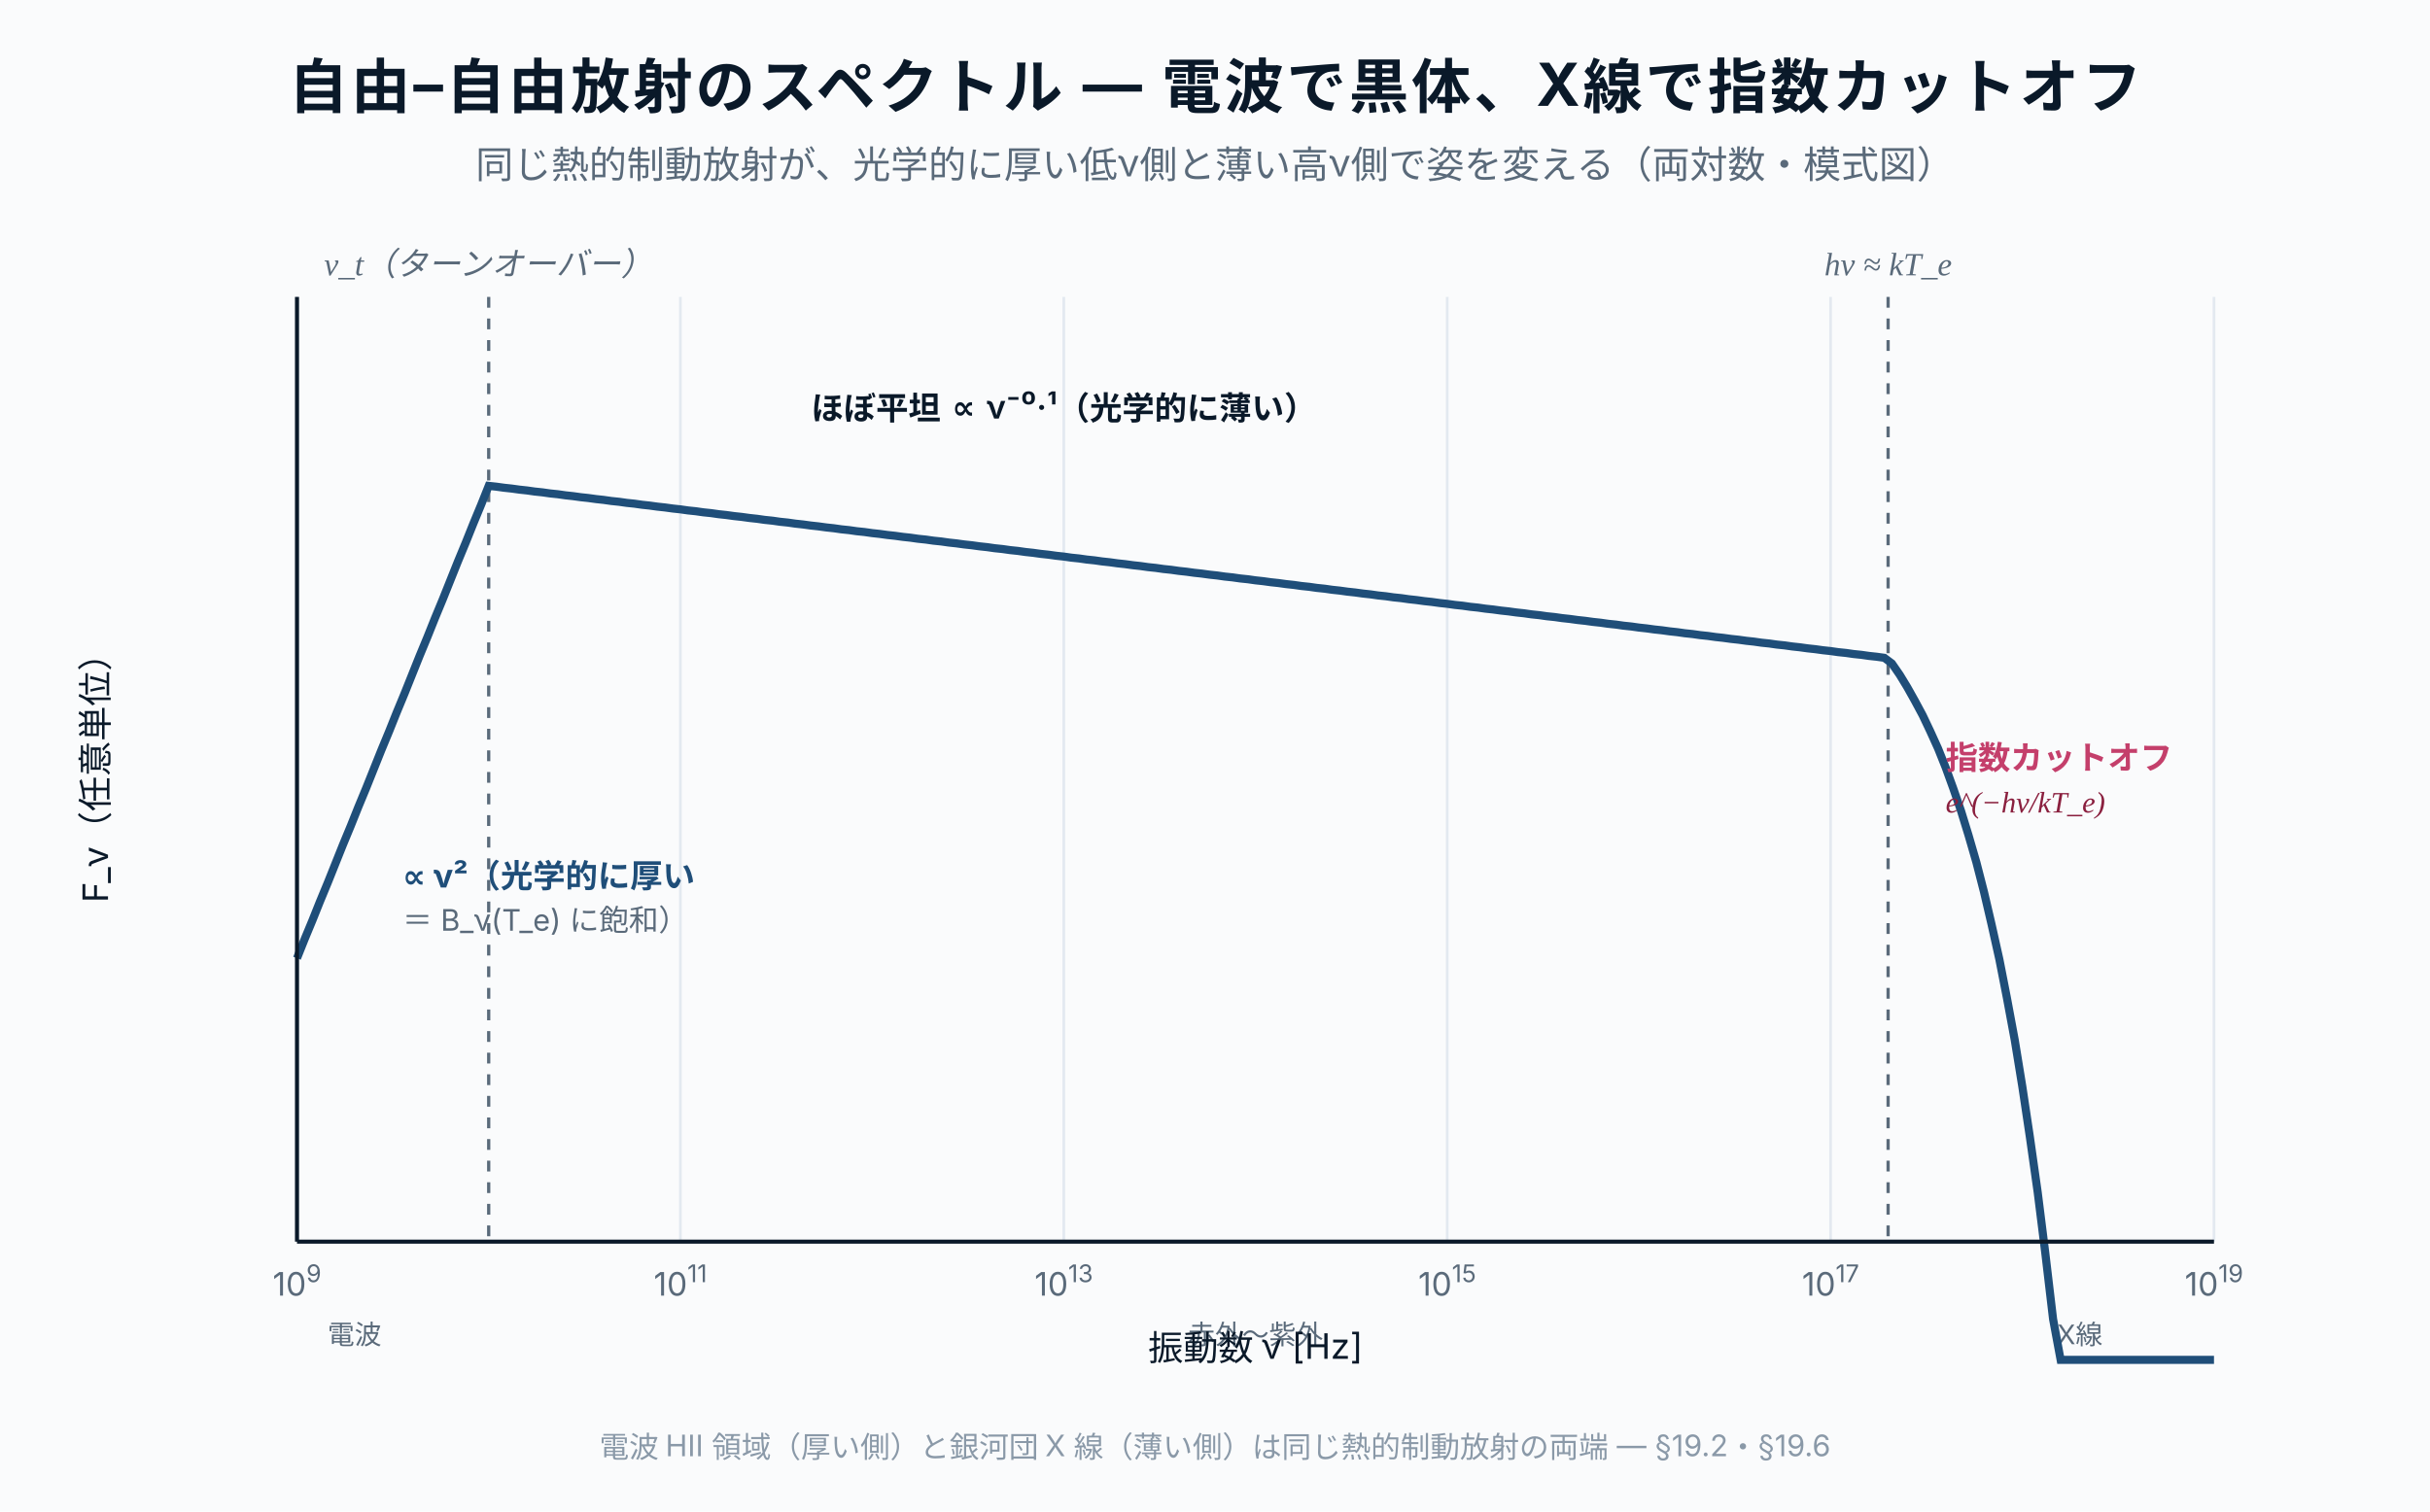
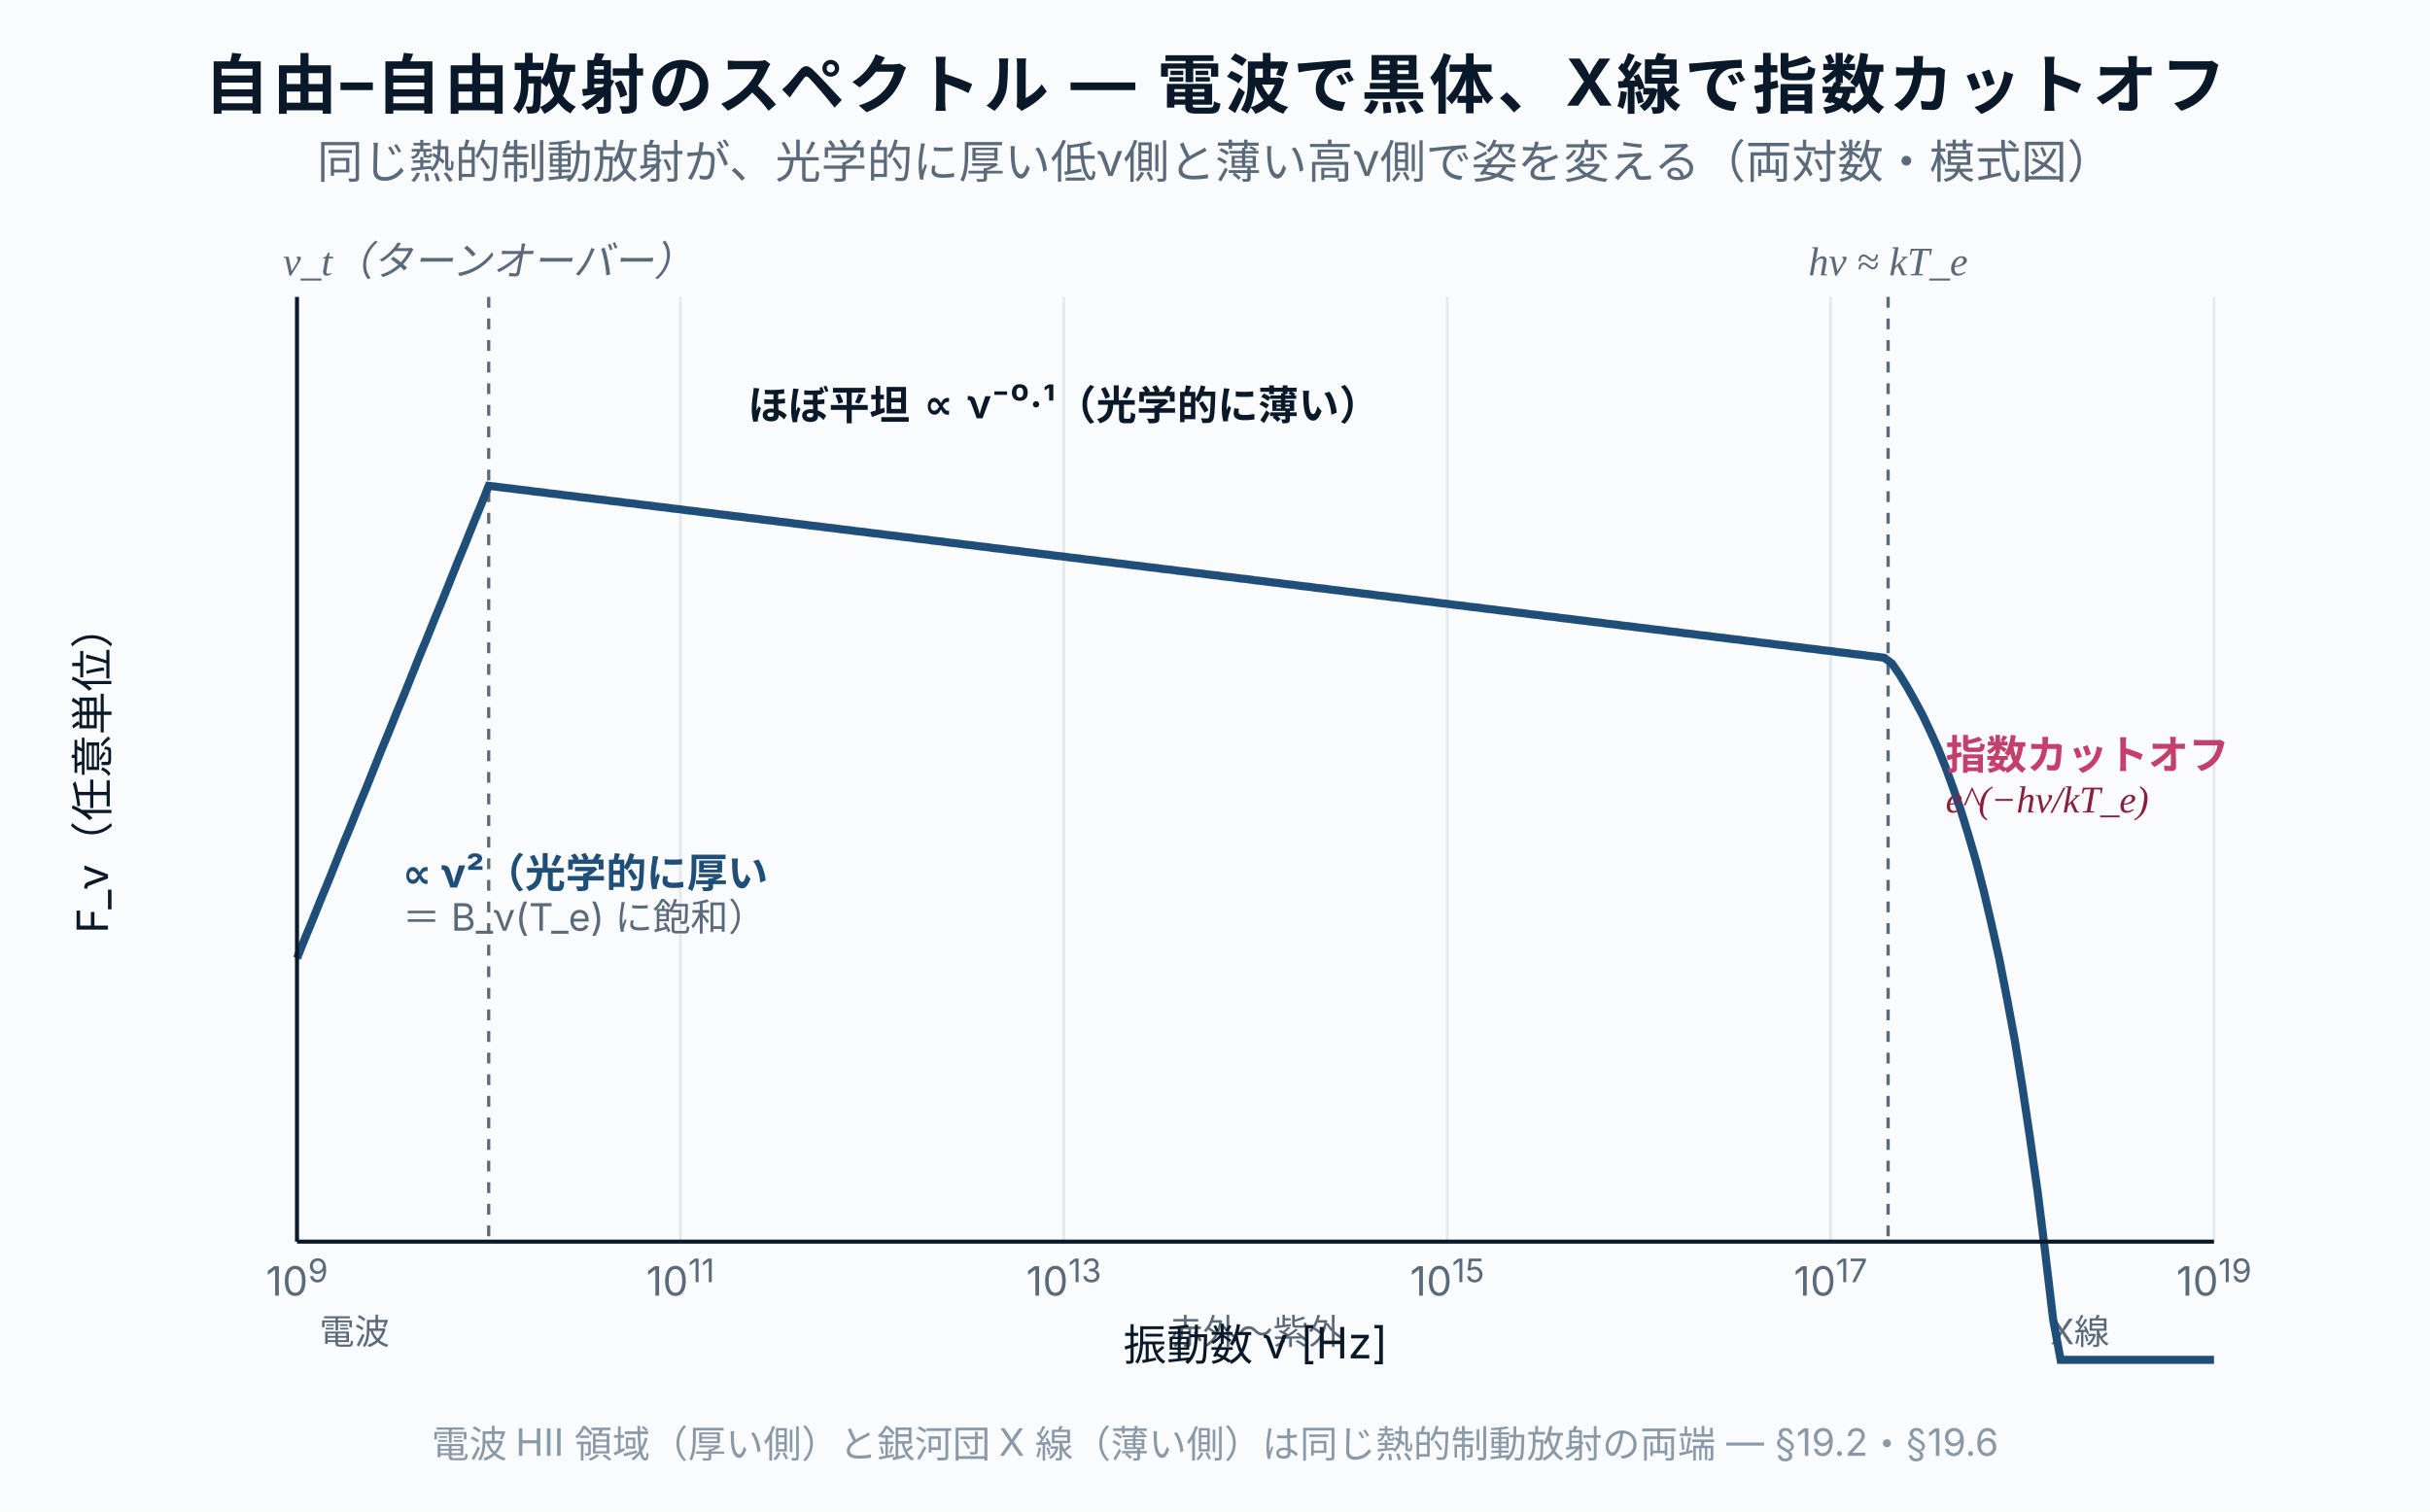
<svg xmlns="http://www.w3.org/2000/svg" viewBox="0 0 900 560" width="900" height="560" font-family="-apple-system, BlinkMacSystemFont, 'Segoe UI', 'Hiragino Sans', 'Noto Sans JP', sans-serif">
  <rect width="900" height="560" fill="#fafbfc" />
-   <text x="450" y="40" text-anchor="middle" font-size="22" font-weight="700" fill="#0a1929" letter-spacing="0.05em">自由–自由放射のスペクトル ― 電波で黒体、X線で指数カットオフ</text>
-   <text x="450" y="66" text-anchor="middle" font-size="14" fill="#5a6a7a">同じ熱的制動放射が、光学的に厚い低ν側と薄い高ν側で姿を変える（両対数・模式図）</text>
+   <text x="450" y="40" text-anchor="middle" font-size="24" font-weight="700" fill="#0a1929" letter-spacing="0.05em">自由–自由放射のスペクトル ― 電波で黒体、X線で指数カットオフ</text>
+   <text x="450" y="66" text-anchor="middle" font-size="17" fill="#5a6a7a">同じ熱的制動放射が、光学的に厚い低ν側と薄い高ν側で姿を変える（両対数・模式図）</text>
  <line x1="110.0" y1="110" x2="110.0" y2="460" stroke="#e3e9f0" stroke-width="1" />
-   <text x="110.0" y="480" text-anchor="middle" font-size="12" fill="#5a6a7a">10<tspan font-size="9" dy="-5">9</tspan>
+   <text x="110.0" y="480" text-anchor="middle" font-size="15" fill="#5a6a7a">10<tspan font-size="12" dy="-5">9</tspan>
  </text>
  <line x1="252.0" y1="110" x2="252.0" y2="460" stroke="#e3e9f0" stroke-width="1" />
-   <text x="252.0" y="480" text-anchor="middle" font-size="12" fill="#5a6a7a">10<tspan font-size="9" dy="-5">11</tspan>
+   <text x="252.0" y="480" text-anchor="middle" font-size="15" fill="#5a6a7a">10<tspan font-size="12" dy="-5">11</tspan>
  </text>
  <line x1="394.0" y1="110" x2="394.0" y2="460" stroke="#e3e9f0" stroke-width="1" />
-   <text x="394.0" y="480" text-anchor="middle" font-size="12" fill="#5a6a7a">10<tspan font-size="9" dy="-5">13</tspan>
+   <text x="394.0" y="480" text-anchor="middle" font-size="15" fill="#5a6a7a">10<tspan font-size="12" dy="-5">13</tspan>
  </text>
  <line x1="536.0" y1="110" x2="536.0" y2="460" stroke="#e3e9f0" stroke-width="1" />
-   <text x="536.0" y="480" text-anchor="middle" font-size="12" fill="#5a6a7a">10<tspan font-size="9" dy="-5">15</tspan>
+   <text x="536.0" y="480" text-anchor="middle" font-size="15" fill="#5a6a7a">10<tspan font-size="12" dy="-5">15</tspan>
  </text>
  <line x1="678.0" y1="110" x2="678.0" y2="460" stroke="#e3e9f0" stroke-width="1" />
-   <text x="678.0" y="480" text-anchor="middle" font-size="12" fill="#5a6a7a">10<tspan font-size="9" dy="-5">17</tspan>
+   <text x="678.0" y="480" text-anchor="middle" font-size="15" fill="#5a6a7a">10<tspan font-size="12" dy="-5">17</tspan>
  </text>
  <line x1="820.0" y1="110" x2="820.0" y2="460" stroke="#e3e9f0" stroke-width="1" />
-   <text x="820.0" y="480" text-anchor="middle" font-size="12" fill="#5a6a7a">10<tspan font-size="9" dy="-5">19</tspan>
+   <text x="820.0" y="480" text-anchor="middle" font-size="15" fill="#5a6a7a">10<tspan font-size="12" dy="-5">19</tspan>
  </text>
-   <text x="131.3" y="498" text-anchor="middle" font-size="10" fill="#5a6a7a">電波</text>
-   <text x="465.0" y="498" text-anchor="middle" font-size="10" fill="#5a6a7a">赤外〜紫外</text>
-   <text x="770.3" y="498" text-anchor="middle" font-size="10" fill="#5a6a7a">X線</text>
+   <text x="131.3" y="498" text-anchor="middle" font-size="13" fill="#5a6a7a">電波</text>
+   <text x="465.0" y="498" text-anchor="middle" font-size="13" fill="#5a6a7a">赤外〜紫外</text>
+   <text x="770.3" y="498" text-anchor="middle" font-size="13" fill="#5a6a7a">X線</text>
  <line x1="181.0" y1="110" x2="181.0" y2="460" stroke="#5a6a7a" stroke-width="1.2" stroke-dasharray="4,4" />
-   <text x="181.0" y="102" text-anchor="middle" font-size="12" fill="#5a6a7a" font-style="italic" font-family="Georgia, 'STIX Two Text', 'Times New Roman', serif">ν_t（ターンオーバー）</text>
+   <text x="181.0" y="102" text-anchor="middle" font-size="15" fill="#5a6a7a" font-style="italic" font-family="Georgia, 'STIX Two Text', 'Times New Roman', serif">ν_t（ターンオーバー）</text>
  <line x1="699.3" y1="110" x2="699.3" y2="460" stroke="#5a6a7a" stroke-width="1.2" stroke-dasharray="4,4" />
-   <text x="699.3" y="102" text-anchor="middle" font-size="12" fill="#5a6a7a" font-style="italic" font-family="Georgia, 'STIX Two Text', 'Times New Roman', serif">hν ≈ kT_e</text>
+   <text x="699.3" y="102" text-anchor="middle" font-size="15" fill="#5a6a7a" font-style="italic" font-family="Georgia, 'STIX Two Text', 'Times New Roman', serif">hν ≈ kT_e</text>
  <path d="M110.0 355.0 L112.8 348.0 L115.7 341.0 L118.5 334.0 L121.4 327.0 L124.2 320.0 L127.0 313.0 L129.9 306.0 L132.7 299.0 L135.6 292.0 L138.4 285.0 L141.2 278.0 L144.1 271.0 L146.9 264.0 L149.8 257.0 L152.6 250.0 L155.4 243.0 L158.3 236.0 L161.1 229.0 L164.0 222.0 L166.8 215.0 L169.6 208.0 L172.5 201.0 L175.3 194.0 L178.2 187.0 L181.0 180.0 L183.8 180.3 L186.7 180.7 L189.5 181.0 L192.4 181.4 L195.2 181.7 L198.0 182.1 L200.9 182.4 L203.7 182.8 L206.6 183.1 L209.4 183.5 L212.2 183.8 L215.1 184.2 L217.9 184.5 L220.8 184.9 L223.6 185.2 L226.4 185.6 L229.3 185.9 L232.1 186.3 L235.0 186.6 L237.8 187.0 L240.6 187.3 L243.5 187.7 L246.3 188.0 L249.2 188.4 L252.0 188.7 L254.8 189.1 L257.7 189.4 L260.5 189.8 L263.4 190.1 L266.2 190.5 L269.0 190.8 L271.9 191.2 L274.7 191.5 L277.6 191.9 L280.4 192.2 L283.2 192.6 L286.1 192.9 L288.9 193.3 L291.8 193.6 L294.6 194.0 L297.4 194.3 L300.3 194.7 L303.1 195.0 L306.0 195.4 L308.8 195.7 L311.6 196.1 L314.5 196.4 L317.3 196.8 L320.2 197.1 L323.0 197.5 L325.8 197.8 L328.7 198.2 L331.5 198.5 L334.4 198.9 L337.2 199.2 L340.0 199.6 L342.9 199.9 L345.7 200.3 L348.6 200.6 L351.4 201.0 L354.2 201.3 L357.1 201.7 L359.9 202.0 L362.8 202.4 L365.6 202.7 L368.4 203.1 L371.3 203.4 L374.1 203.8 L377.0 204.1 L379.8 204.5 L382.6 204.8 L385.5 205.2 L388.3 205.5 L391.2 205.9 L394.0 206.2 L396.8 206.6 L399.7 206.9 L402.5 207.3 L405.4 207.6 L408.2 208.0 L411.0 208.3 L413.9 208.7 L416.7 209.0 L419.6 209.4 L422.4 209.7 L425.2 210.1 L428.1 210.4 L430.9 210.8 L433.8 211.1 L436.6 211.5 L439.4 211.8 L442.3 212.2 L445.1 212.5 L448.0 212.9 L450.8 213.2 L453.6 213.6 L456.5 213.9 L459.3 214.3 L462.2 214.6 L465.0 215.0 L467.8 215.3 L470.7 215.7 L473.5 216.0 L476.4 216.4 L479.2 216.7 L482.0 217.1 L484.9 217.4 L487.7 217.8 L490.6 218.1 L493.4 218.5 L496.2 218.8 L499.1 219.2 L501.9 219.5 L504.8 219.9 L507.6 220.2 L510.4 220.6 L513.3 220.9 L516.1 221.3 L519.0 221.6 L521.8 222.0 L524.6 222.3 L527.5 222.7 L530.3 223.0 L533.2 223.4 L536.0 223.7 L538.8 224.1 L541.7 224.4 L544.5 224.8 L547.4 225.1 L550.2 225.5 L553.0 225.8 L555.9 226.2 L558.7 226.5 L561.6 226.9 L564.4 227.2 L567.2 227.6 L570.1 227.9 L572.9 228.3 L575.8 228.6 L578.6 229.0 L581.4 229.3 L584.3 229.7 L587.1 230.0 L590.0 230.4 L592.8 230.7 L595.6 231.1 L598.5 231.4 L601.3 231.8 L604.2 232.1 L607.0 232.5 L609.8 232.8 L612.7 233.2 L615.5 233.5 L618.4 233.9 L621.2 234.2 L624.0 234.6 L626.9 234.9 L629.7 235.3 L632.6 235.6 L635.4 236.0 L638.2 236.3 L641.1 236.7 L643.9 237.0 L646.8 237.4 L649.6 237.7 L652.4 238.1 L655.3 238.4 L658.1 238.8 L661.0 239.1 L663.8 239.5 L666.6 239.8 L669.5 240.2 L672.3 240.5 L675.2 240.9 L678.0 241.2 L680.8 241.6 L683.7 241.9 L686.5 242.3 L689.4 242.6 L692.2 243.0 L695.0 243.3 L697.9 243.7 L700.7 245.8 L703.6 250.0 L706.4 254.6 L709.2 259.6 L712.1 265.0 L714.9 270.9 L717.8 277.3 L720.6 284.3 L723.4 292.0 L726.3 300.4 L729.1 309.5 L732.0 319.5 L734.8 330.4 L737.6 342.4 L740.5 355.4 L743.3 369.7 L746.2 385.3 L749.0 402.5 L751.8 421.2 L754.7 441.7 L757.5 464.1 L760.4 488.7 L763.2 503.8 L766.0 503.8 L768.9 503.8 L771.7 503.8 L774.6 503.8 L777.4 503.8 L780.2 503.8 L783.1 503.8 L785.9 503.8 L788.8 503.8 L791.6 503.8 L794.4 503.8 L797.3 503.8 L800.1 503.8 L803.0 503.8 L805.8 503.8 L808.6 503.8 L811.5 503.8 L814.3 503.8 L817.2 503.8 L820.0 503.8" fill="none" stroke="#1f4e79" stroke-width="3" />
-   <text x="149.1" y="328.8" text-anchor="start" font-size="12" fill="#1f4e79" font-weight="700">∝ ν²（光学的に厚い</text>
-   <text x="149.1" y="344.8" text-anchor="start" font-size="11" fill="#5a6a7a">＝ B_ν(T_e) に飽和）</text>
-   <text x="394.0" y="155.5" text-anchor="middle" font-size="12" fill="#0a1929" font-weight="600">ほぼ平坦 ∝ ν⁻⁰·¹（光学的に薄い）</text>
-   <text x="720.6" y="285.0" text-anchor="start" font-size="12" fill="#c43f6b" font-weight="700">指数カットオフ</text>
-   <text x="720.6" y="301.0" text-anchor="start" font-size="11" fill="#8a1f3e" font-family="Georgia, 'STIX Two Text', 'Times New Roman', serif" font-style="italic">e^(−hν/kT_e)</text>
+   <text x="149.1" y="328.8" text-anchor="start" font-size="15" fill="#1f4e79" font-weight="700">∝ ν²（光学的に厚い</text>
+   <text x="149.1" y="344.8" text-anchor="start" font-size="14" fill="#5a6a7a">＝ B_ν(T_e) に飽和）</text>
+   <text x="394.0" y="155.5" text-anchor="middle" font-size="15" fill="#0a1929" font-weight="600">ほぼ平坦 ∝ ν⁻⁰·¹（光学的に薄い）</text>
+   <text x="720.6" y="285.0" text-anchor="start" font-size="15" fill="#c43f6b" font-weight="700">指数カットオフ</text>
+   <text x="720.6" y="301.0" text-anchor="start" font-size="14" fill="#8a1f3e" font-family="Georgia, 'STIX Two Text', 'Times New Roman', serif" font-style="italic">e^(−hν/kT_e)</text>
  <line x1="110" y1="460" x2="820" y2="460" stroke="#0a1929" stroke-width="1.5" />
  <line x1="110" y1="110" x2="110" y2="460" stroke="#0a1929" stroke-width="1.5" />
-   <text x="465" y="504" text-anchor="middle" font-size="13" fill="#0a1929">振動数 ν [Hz]</text>
-   <text x="40" y="285" text-anchor="middle" font-size="13" fill="#0a1929" transform="rotate(-90 40 285)">F_ν（任意単位）</text>
-   <text x="450" y="540" text-anchor="middle" font-size="11" fill="#8a99a8">電波 HII 領域（厚い側）と銀河団 X 線（薄い側）は同じ熱的制動放射の両端 ― §19.2・§19.6</text>
+   <text x="465" y="504" text-anchor="middle" font-size="16" fill="#0a1929">振動数 ν [Hz]</text>
+   <text x="40" y="285" text-anchor="middle" font-size="16" fill="#0a1929" transform="rotate(-90 40 285)">F_ν（任意単位）</text>
+   <text x="450" y="540" text-anchor="middle" font-size="14" fill="#8a99a8">電波 HII 領域（厚い側）と銀河団 X 線（薄い側）は同じ熱的制動放射の両端 ― §19.2・§19.6</text>
</svg>
